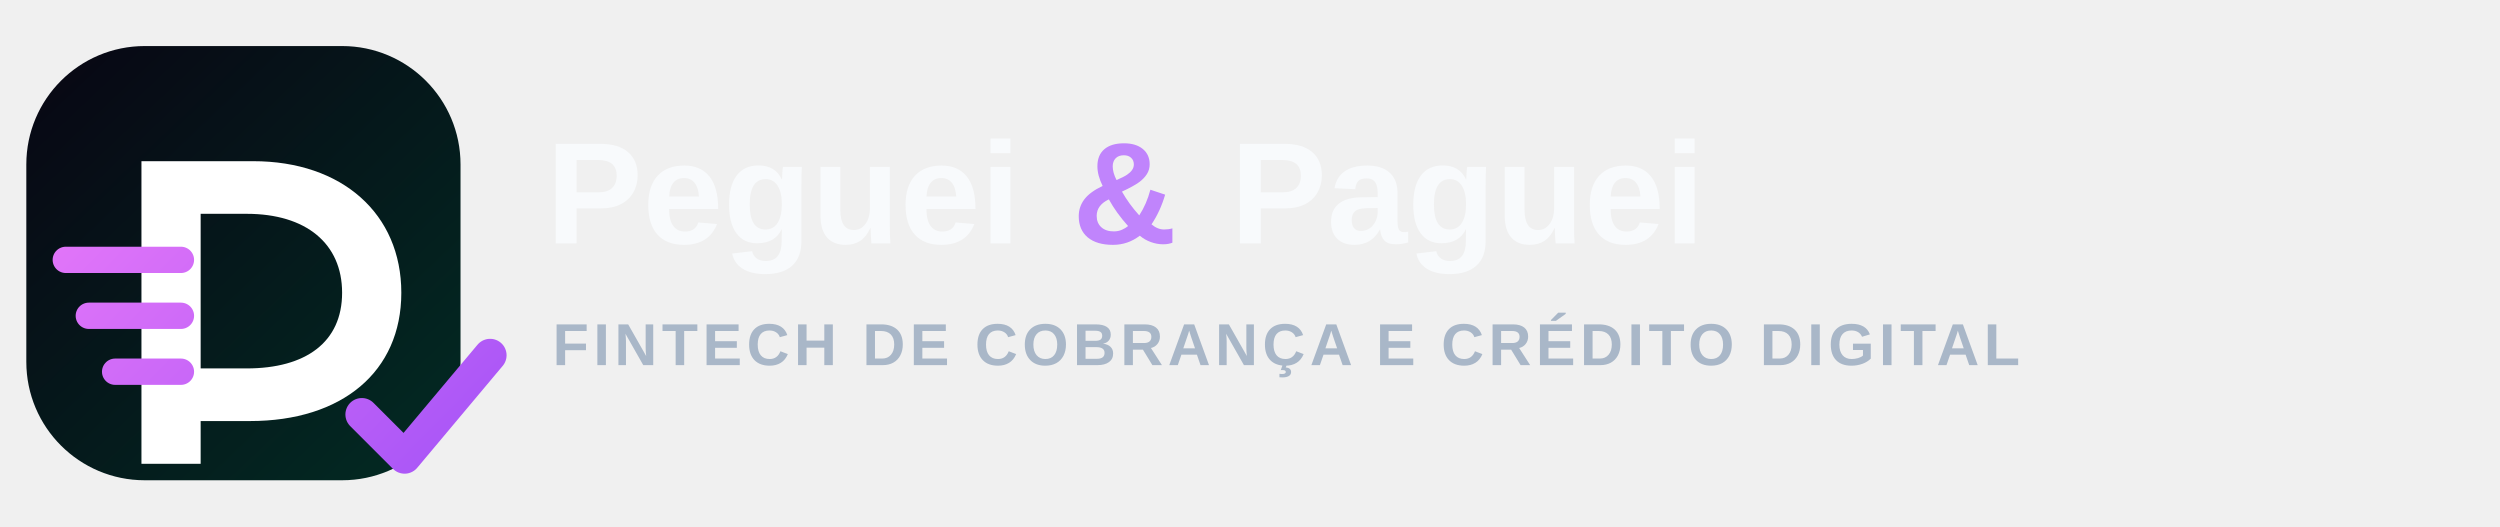
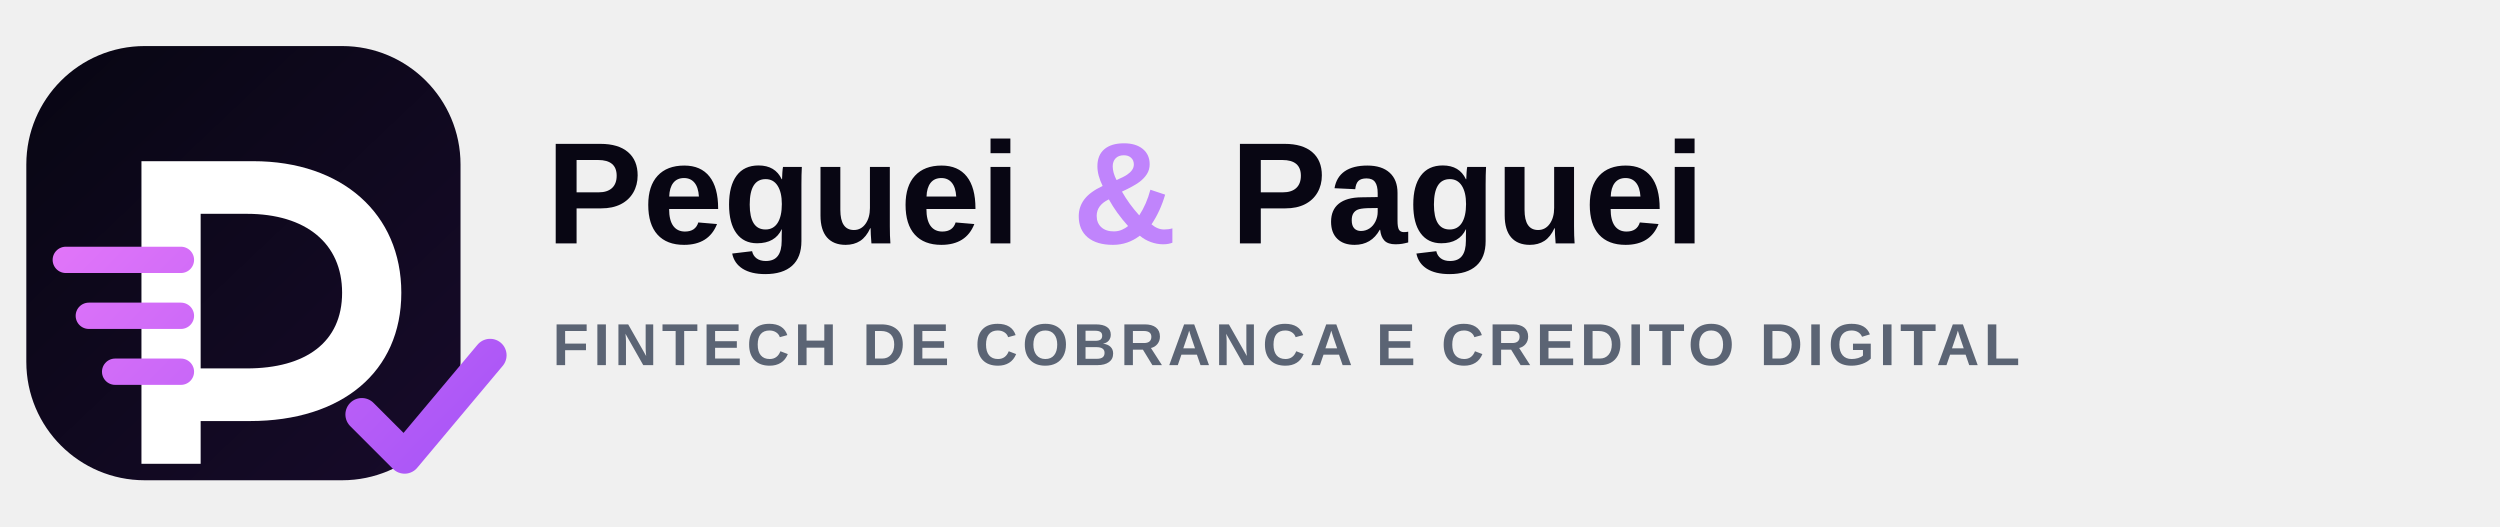
<svg xmlns="http://www.w3.org/2000/svg" width="760" height="160" viewBox="0 0 760 160" fill="none">
  <defs>
    <linearGradient id="markBg" x1="12" y1="14" x2="137" y2="146" gradientUnits="userSpaceOnUse">
      <stop stop-color="#080613" />
-       <stop offset="1" stop-color="#022B23" />
+       <stop offset="1" stop-color="#170B2A" />
    </linearGradient>
    <linearGradient id="neon" x1="40" y1="28" x2="148" y2="134" gradientUnits="userSpaceOnUse">
      <stop stop-color="#E879F9" />
      <stop offset="1" stop-color="#A855F7" />
    </linearGradient>
  </defs>
  <rect x="8" y="14" width="132" height="132" rx="36" fill="url(#markBg)" />
  <path d="M43 49H77C104 49 122 65 122 89C122 113 104 128 76 128H61V141H43V49ZM61 65V112H75C93 112 104 104 104 89C104 74 93 65 75 65H61Z" fill="white" />
  <path d="M55 79H20" stroke="url(#neon)" stroke-width="8" stroke-linecap="round" />
  <path d="M55 96H27" stroke="url(#neon)" stroke-width="8" stroke-linecap="round" />
  <path d="M55 113H35" stroke="url(#neon)" stroke-width="8" stroke-linecap="round" />
  <path d="M110 126L123 139L149 108" stroke="url(#neon)" stroke-width="10" stroke-linecap="round" stroke-linejoin="round" />
-   <text x="166" y="74" fill="#F8FAFC" font-family="Segoe UI, Arial, sans-serif" font-size="44" font-weight="850">Peguei</text>
+   <text x="166" y="74" fill="#080613" font-family="Segoe UI, Arial, sans-serif" font-size="44" font-weight="850">Peguei</text>
  <text x="326" y="74" fill="#C084FC" font-family="Segoe UI, Arial, sans-serif" font-size="44" font-weight="850">&amp;</text>
-   <text x="374" y="74" fill="#F8FAFC" font-family="Segoe UI, Arial, sans-serif" font-size="44" font-weight="850">Paguei</text>
-   <text x="168" y="111" fill="#A9B7C8" font-family="Segoe UI, Arial, sans-serif" font-size="18" font-weight="650" letter-spacing="1.4">FINTECH DE COBRANÇA E CRÉDITO DIGITAL</text>
+   <text x="374" y="74" fill="#080613" font-family="Segoe UI, Arial, sans-serif" font-size="44" font-weight="850">Paguei</text>
+   <text x="168" y="111" fill="#5B6474" font-family="Segoe UI, Arial, sans-serif" font-size="18" font-weight="650" letter-spacing="1.4">FINTECH DE COBRANCA E CREDITO DIGITAL</text>
</svg>
